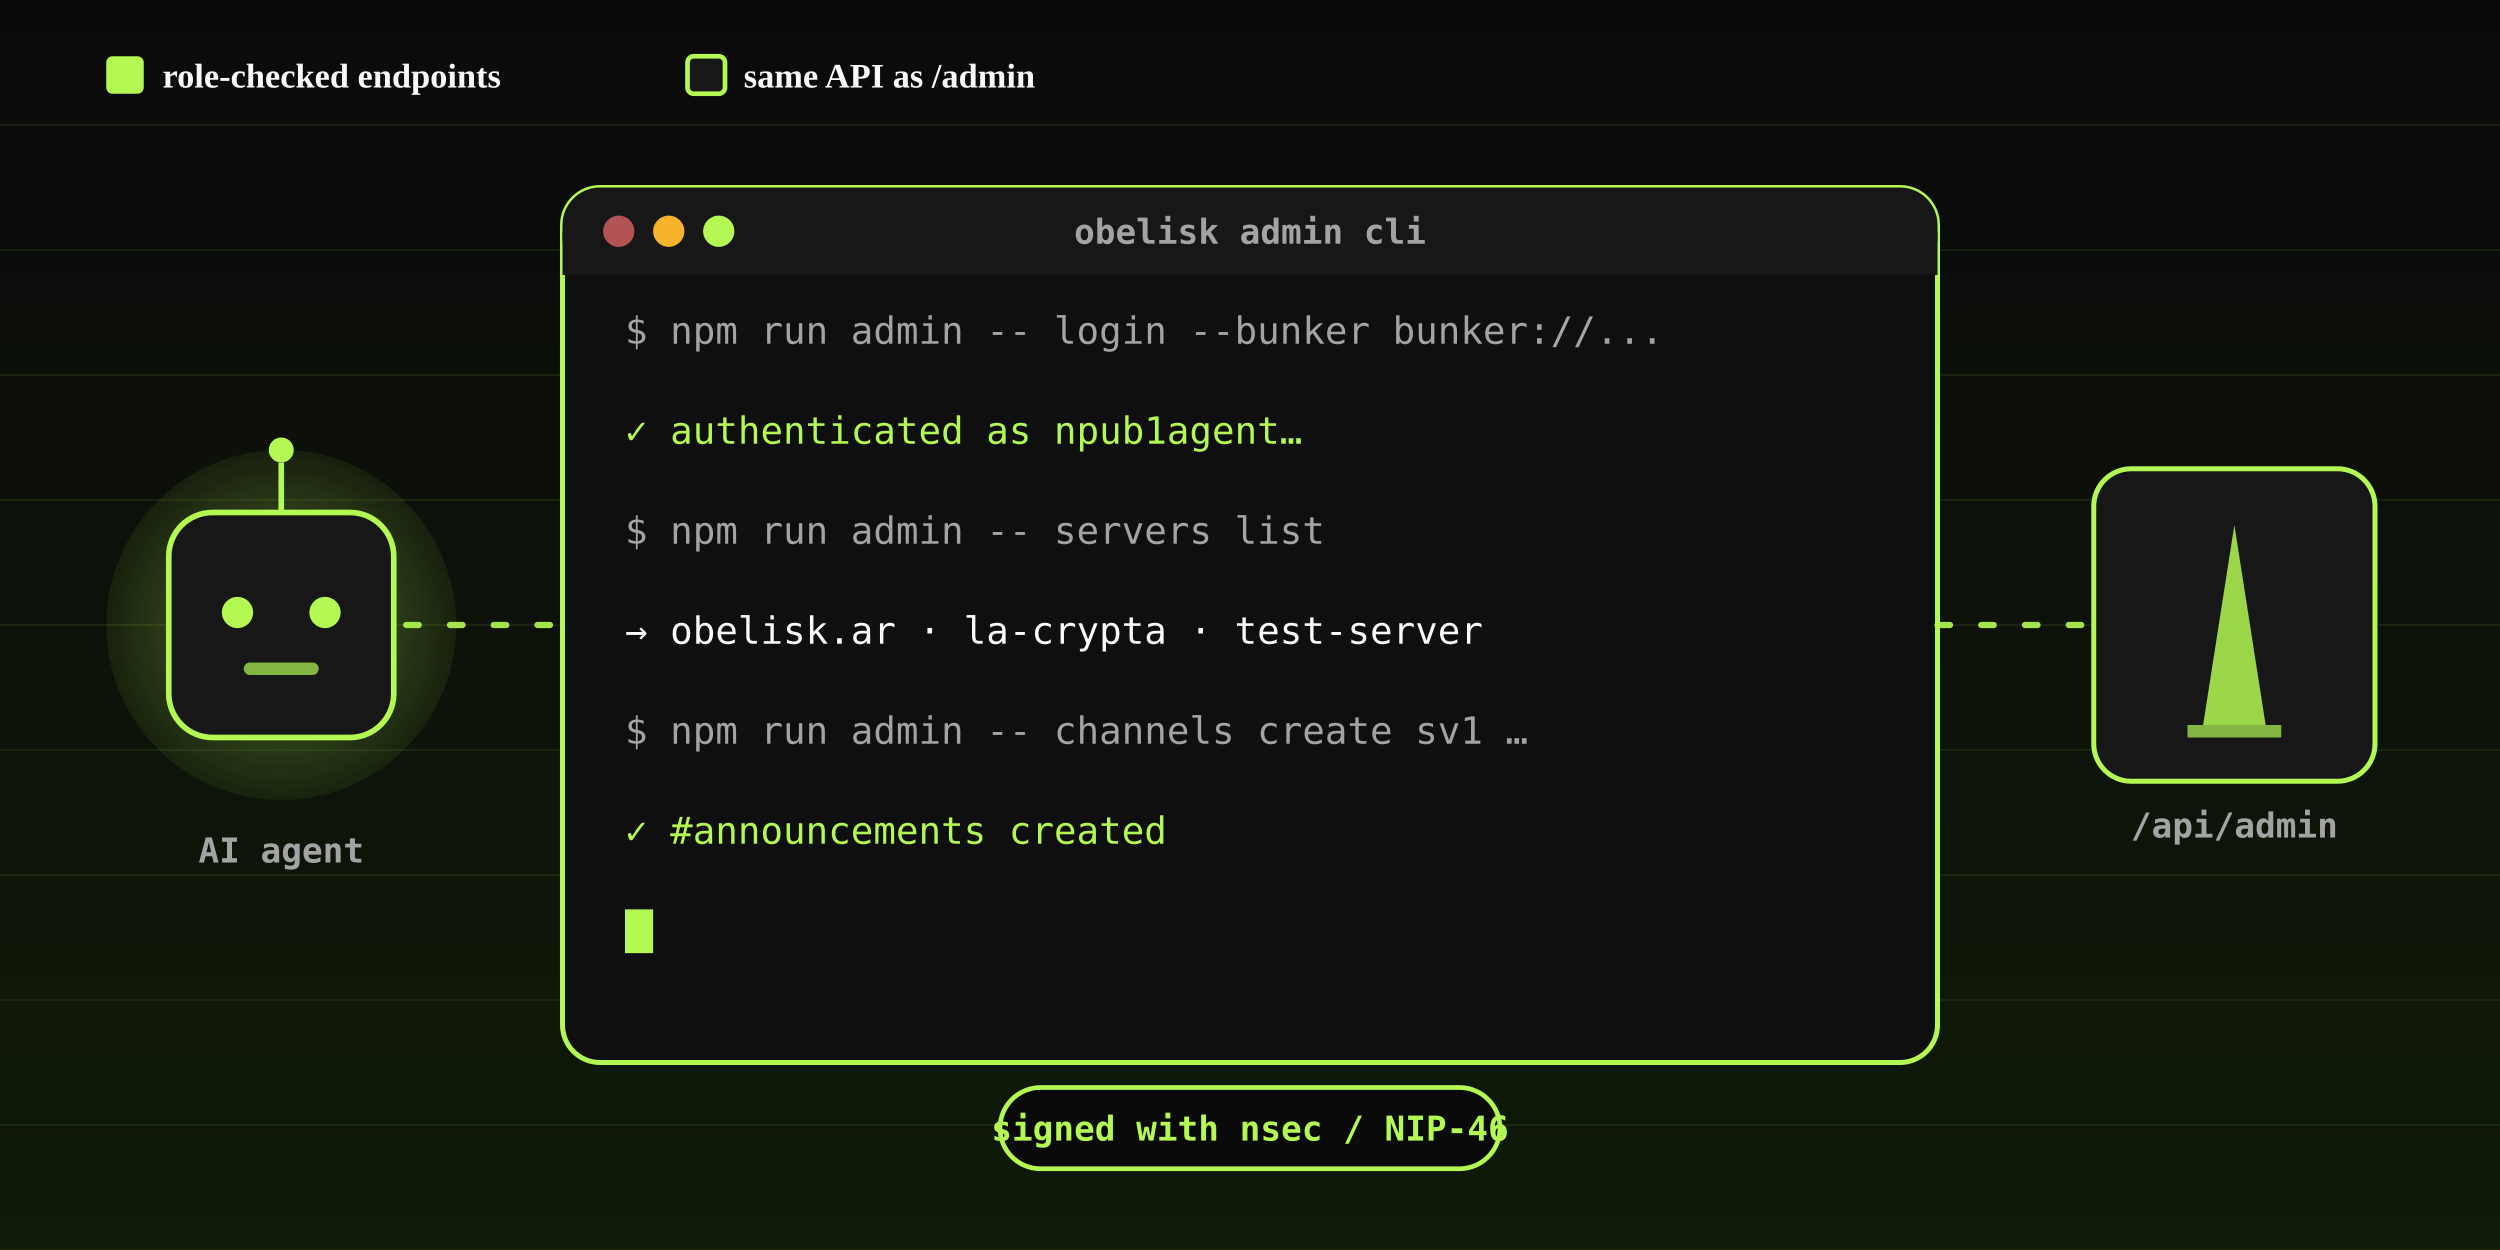
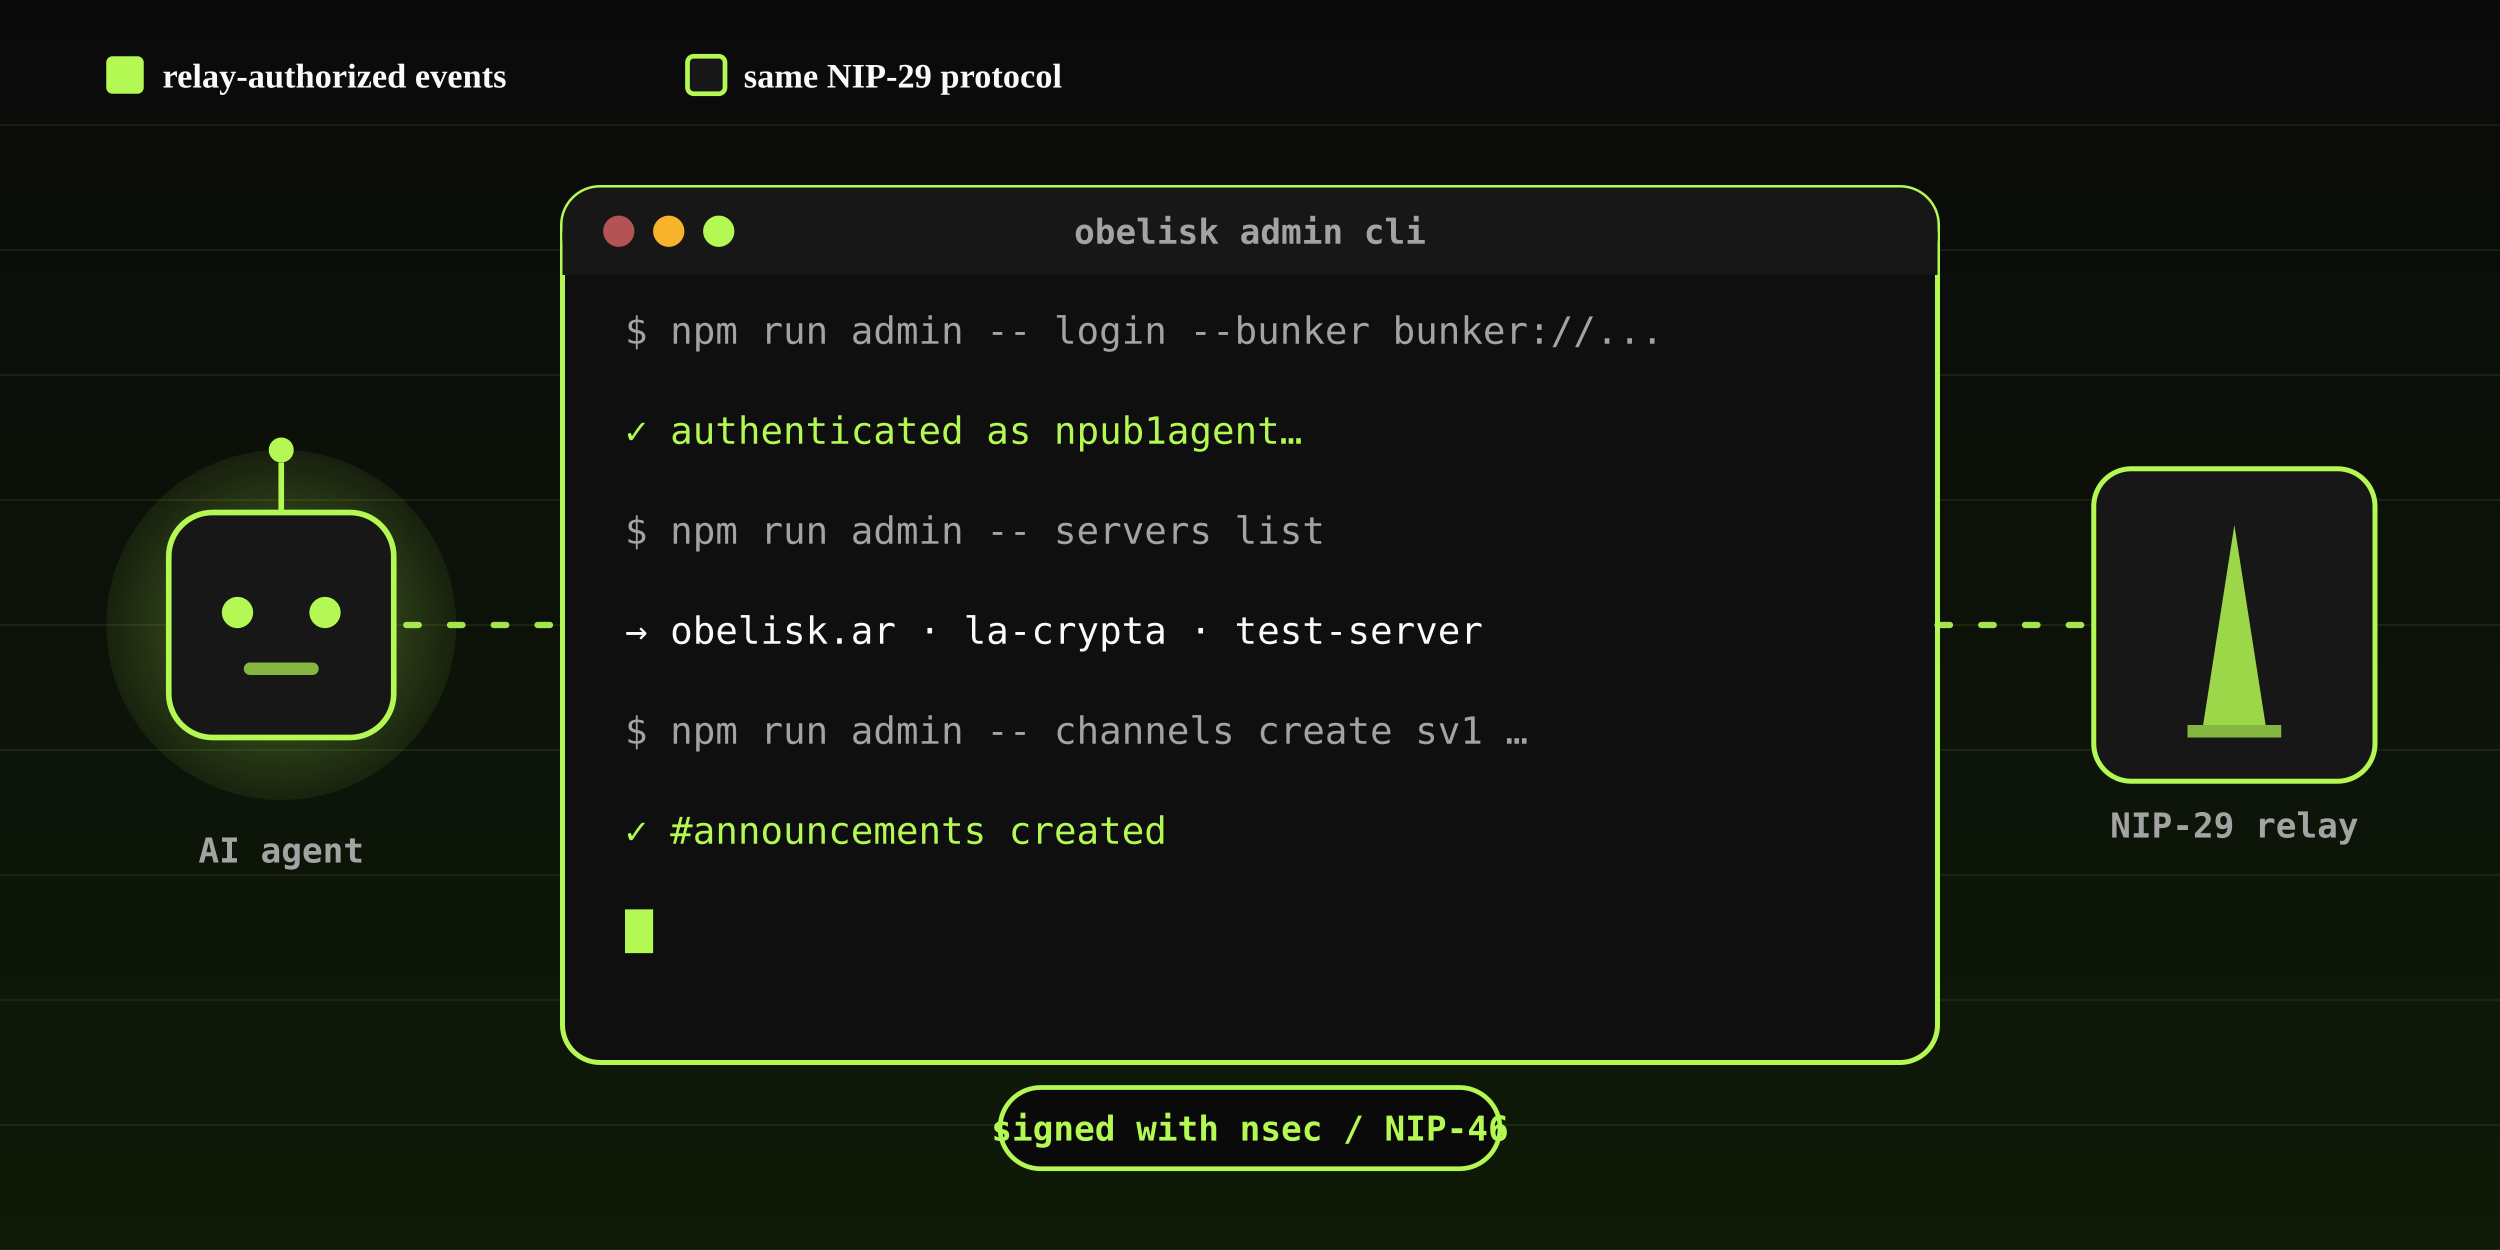
<svg xmlns="http://www.w3.org/2000/svg" viewBox="0 0 800 400" role="img" aria-labelledby="hero-cli-title hero-cli-desc" class="w-full h-auto">
  <defs>
    <linearGradient id="sky-cli" x1="0" y1="0" x2="0" y2="1">
      <stop offset="0%" stop-color="#0a0a0a" />
      <stop offset="100%" stop-color="#0f1a08" />
    </linearGradient>
    <radialGradient id="agent-glow" cx="0.5" cy="0.5" r="0.6">
      <stop offset="0%" stop-color="#b4f953" stop-opacity="0.4" />
      <stop offset="100%" stop-color="#b4f953" stop-opacity="0" />
    </radialGradient>
  </defs>
  <rect width="800" height="400" fill="url(#sky-cli)" />
  <g opacity="0.1" stroke="#b4f953" stroke-width="0.5">
    <line x1="0" y1="40" x2="800" y2="40" />
    <line x1="0" y1="80" x2="800" y2="80" />
    <line x1="0" y1="120" x2="800" y2="120" />
    <line x1="0" y1="160" x2="800" y2="160" />
    <line x1="0" y1="200" x2="800" y2="200" />
    <line x1="0" y1="240" x2="800" y2="240" />
    <line x1="0" y1="280" x2="800" y2="280" />
    <line x1="0" y1="320" x2="800" y2="320" />
    <line x1="0" y1="360" x2="800" y2="360" />
    <line x1="0" y1="400" x2="800" y2="400" />
  </g>
  <g>
    <rect x="180" y="60" width="440" height="280" rx="12" fill="#0f0f0f" stroke="#b4f953" stroke-width="1.6" />
    <rect x="180" y="60" width="440" height="28" rx="12" fill="#171717" />
    <rect x="180" y="74" width="440" height="14" fill="#171717" />
    <circle cx="198" cy="74" r="5" fill="#b45353" />
    <circle cx="214" cy="74" r="5" fill="#f7b32b" />
    <circle cx="230" cy="74" r="5" fill="#b4f953" />
    <text x="400" y="78" text-anchor="middle" font-size="11" font-weight="600" fill="#a3a3a3" font-family="monospace">obelisk admin cli</text>
    <g font-family="monospace" font-size="12">
      <text x="200" y="110" fill="#a3a3a3" style="animation-delay:0s;animation-fill-mode:both">$ npm run admin -- login --bunker bunker://...</text>
      <text x="200" y="142" fill="#b4f953" style="animation-delay:0.6s;animation-fill-mode:both">✓ authenticated as npub1agent…</text>
      <text x="200" y="174" fill="#a3a3a3" style="animation-delay:1.2s;animation-fill-mode:both">$ npm run admin -- servers list</text>
      <text x="200" y="206" fill="#fafafa" style="animation-delay:1.8s;animation-fill-mode:both">→ obelisk.ar · la-crypta · test-server</text>
      <text x="200" y="238" fill="#a3a3a3" style="animation-delay:2.4s;animation-fill-mode:both">$ npm run admin -- channels create sv1 …</text>
      <text x="200" y="270" fill="#b4f953" style="animation-delay:3.0s;animation-fill-mode:both">✓ #announcements created</text>
      <rect x="200" y="291" width="9" height="14" fill="#b4f953">
        <animate attributeName="opacity" values="1;0;1" dur="1s" repeatCount="indefinite" />
      </rect>
    </g>
  </g>
  <g>
    <circle cx="90" cy="200" r="56" fill="url(#agent-glow)" style="transform-origin:90px 200px;transform-box:fill-box" />
    <rect x="54" y="164" width="72" height="72" rx="14" fill="#171717" stroke="#b4f953" stroke-width="1.8" />
    <circle cx="76" cy="196" r="5" fill="#b4f953">
      <animate attributeName="opacity" values="1;0.3;1" dur="2s" repeatCount="indefinite" />
    </circle>
    <circle cx="104" cy="196" r="5" fill="#b4f953">
      <animate attributeName="opacity" values="1;0.3;1" dur="2s" begin="0.3s" repeatCount="indefinite" />
    </circle>
    <line x1="90" y1="164" x2="90" y2="148" stroke="#b4f953" stroke-width="1.8" />
    <circle cx="90" cy="144" r="4" fill="#b4f953" style="transform-origin:90px 144px" />
    <rect x="78" y="212" width="24" height="4" rx="2" fill="#b4f953" opacity="0.7" />
    <text x="90" y="276" text-anchor="middle" font-size="11" font-weight="600" fill="#a3a3a3" font-family="monospace">AI agent</text>
  </g>
  <g>
    <rect x="670" y="150" width="90" height="100" rx="12" fill="#171717" stroke="#b4f953" stroke-width="1.6" />
    <polygon points="715,168 705,232 725,232" fill="#b4f953" opacity="0.85" />
    <rect x="700" y="232" width="30" height="4" fill="#b4f953" opacity="0.7" />
-     <text x="715" y="268" text-anchor="middle" font-size="11" font-weight="600" fill="#a3a3a3" font-family="monospace">/api/admin</text>
+     <text x="715" y="268" text-anchor="middle" font-size="11" font-weight="600" fill="#a3a3a3" font-family="monospace">NIP-29 relay</text>
  </g>
  <g stroke="#b4f953" stroke-width="2" fill="none" stroke-linecap="round" opacity="0.9">
    <line x1="130" y1="200" x2="180" y2="200" stroke-dasharray="4 10" />
    <line x1="620" y1="200" x2="670" y2="200" stroke-dasharray="4 10" style="animation-delay:0.4s" />
  </g>
  <g>
    <rect x="320" y="348" width="160" height="26" rx="13" fill="#0a0a0a" stroke="#b4f953" stroke-width="1.5" />
    <text x="400" y="365" text-anchor="middle" font-size="11" font-weight="700" fill="#b4f953" font-family="monospace">signed with nsec / NIP-46</text>
  </g>
  <g font-size="11" font-weight="600">
    <rect x="34" y="18" width="12" height="12" rx="2" fill="#b4f953" />
-     <text x="52" y="28" fill="#fafafa">role-checked endpoints</text>
+     <text x="52" y="28" fill="#fafafa">relay-authorized events</text>
    <rect x="220" y="18" width="12" height="12" rx="2" fill="#171717" stroke="#b4f953" stroke-width="1.5" />
-     <text x="238" y="28" fill="#fafafa">same API as /admin</text>
+     <text x="238" y="28" fill="#fafafa">same NIP-29 protocol</text>
  </g>
</svg>
